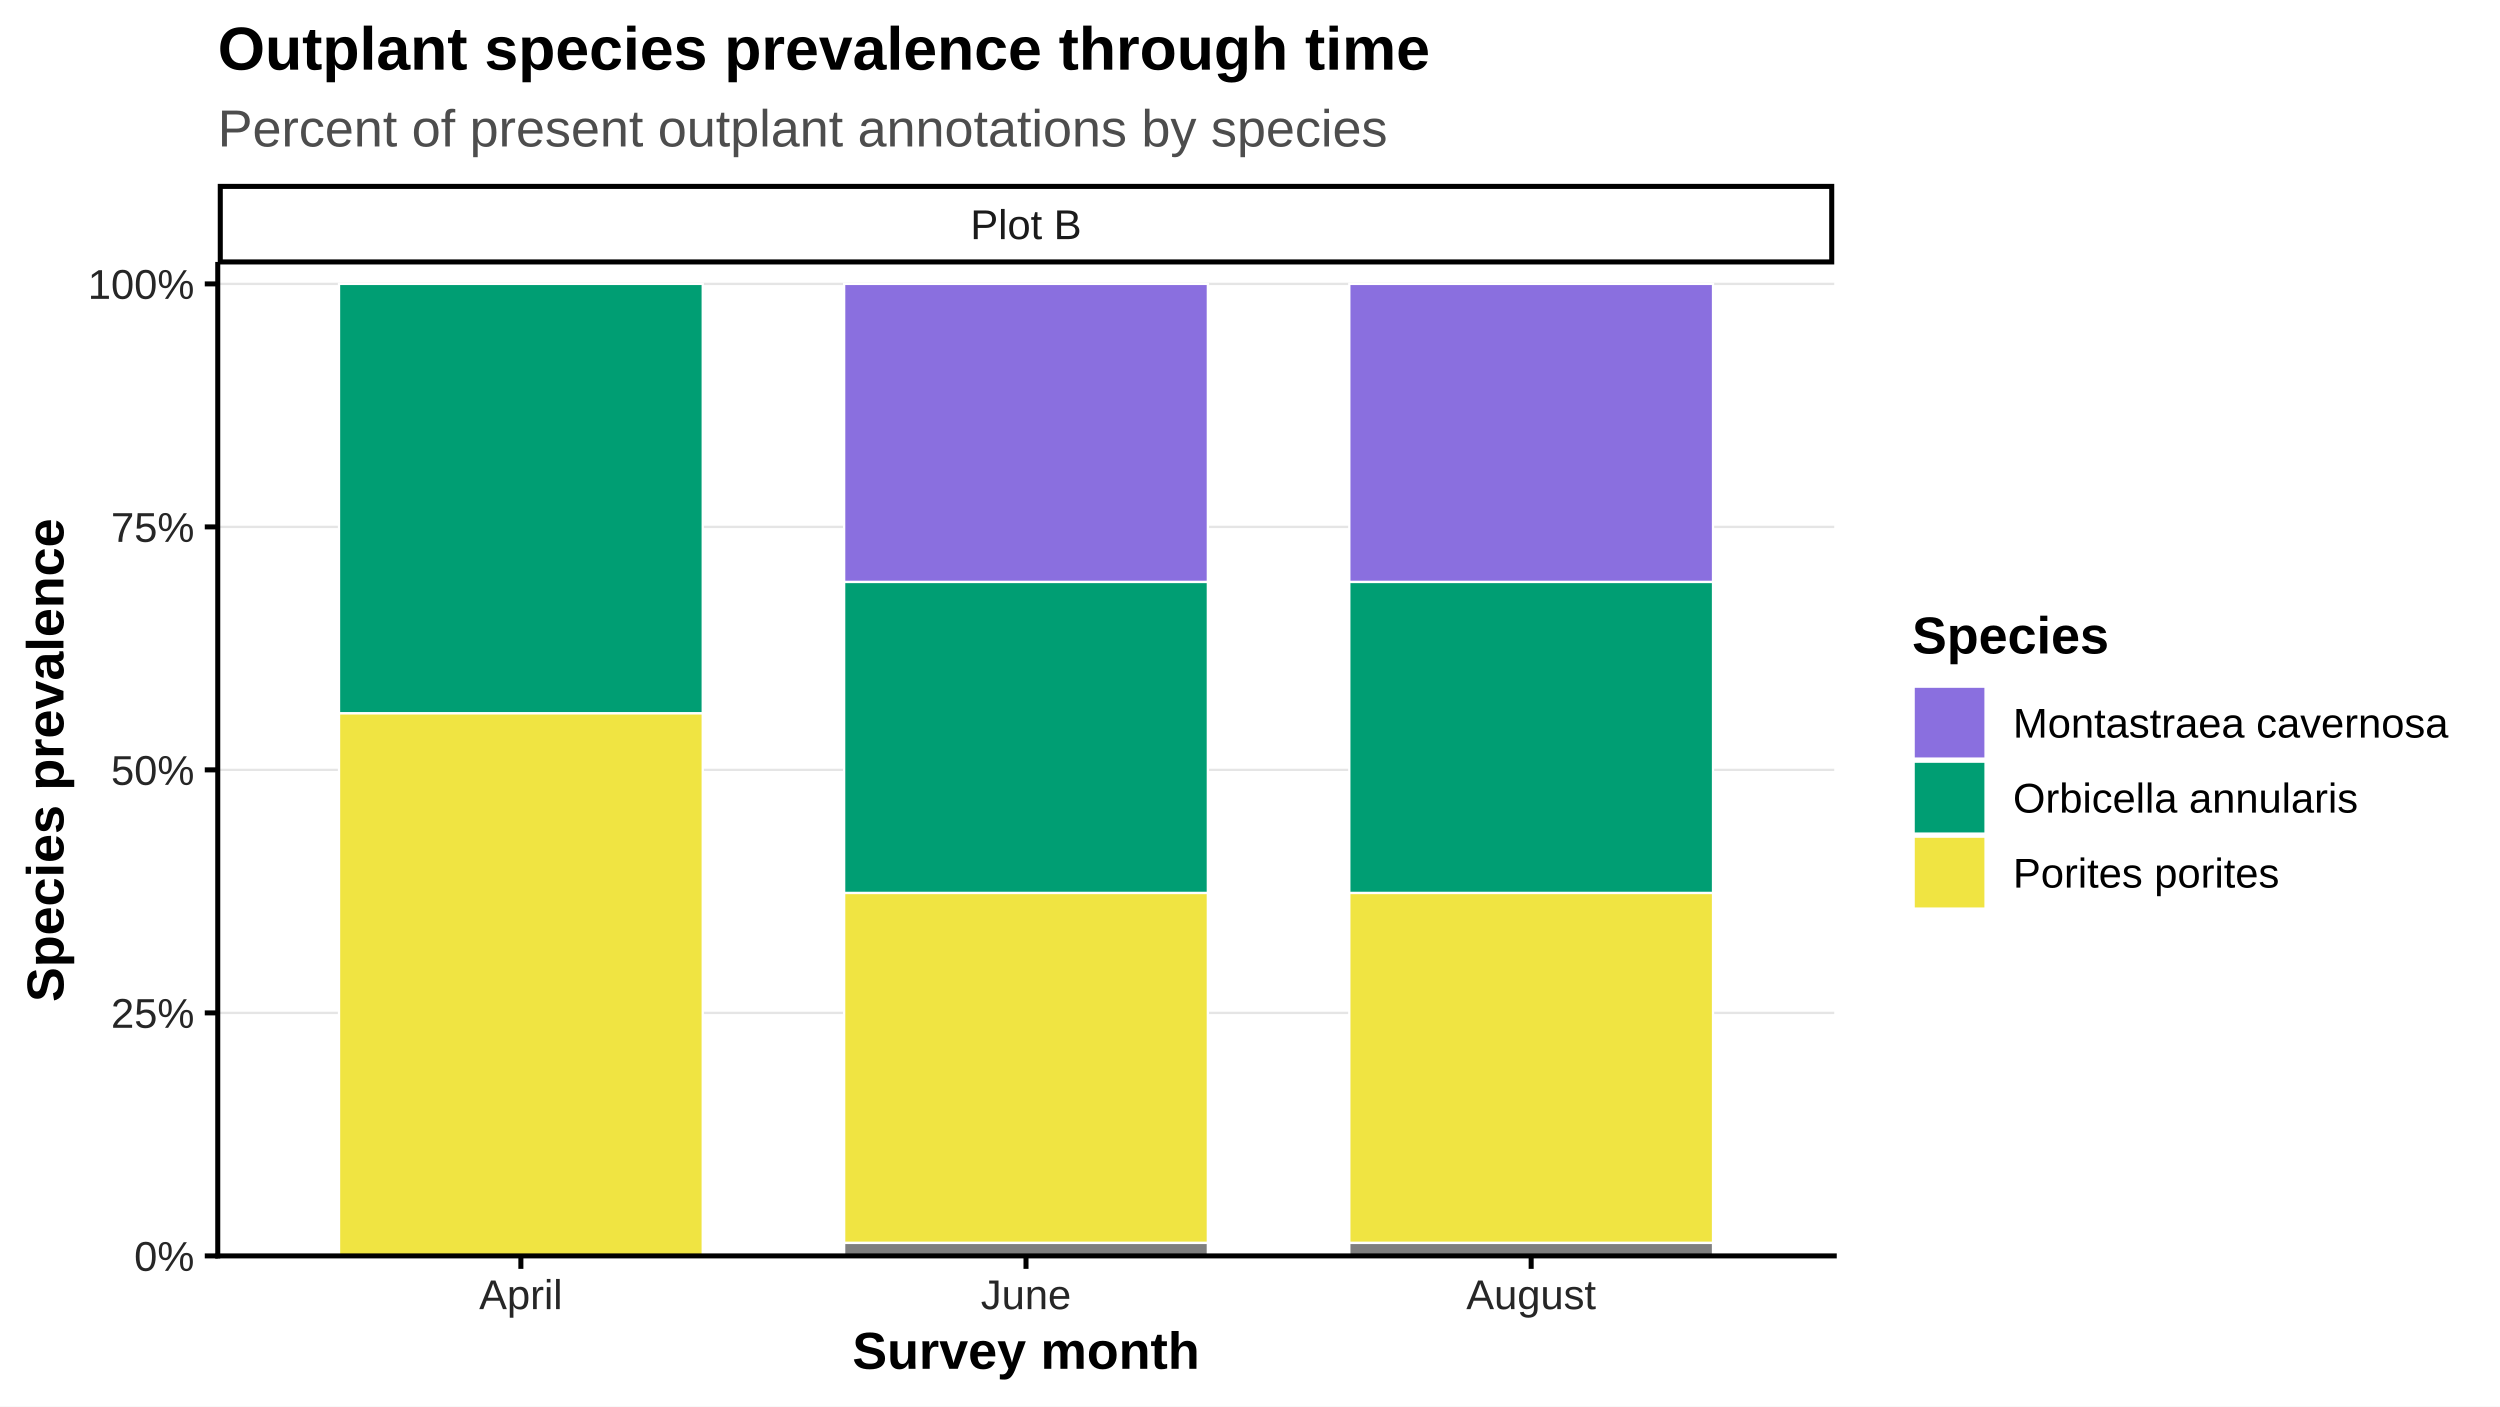
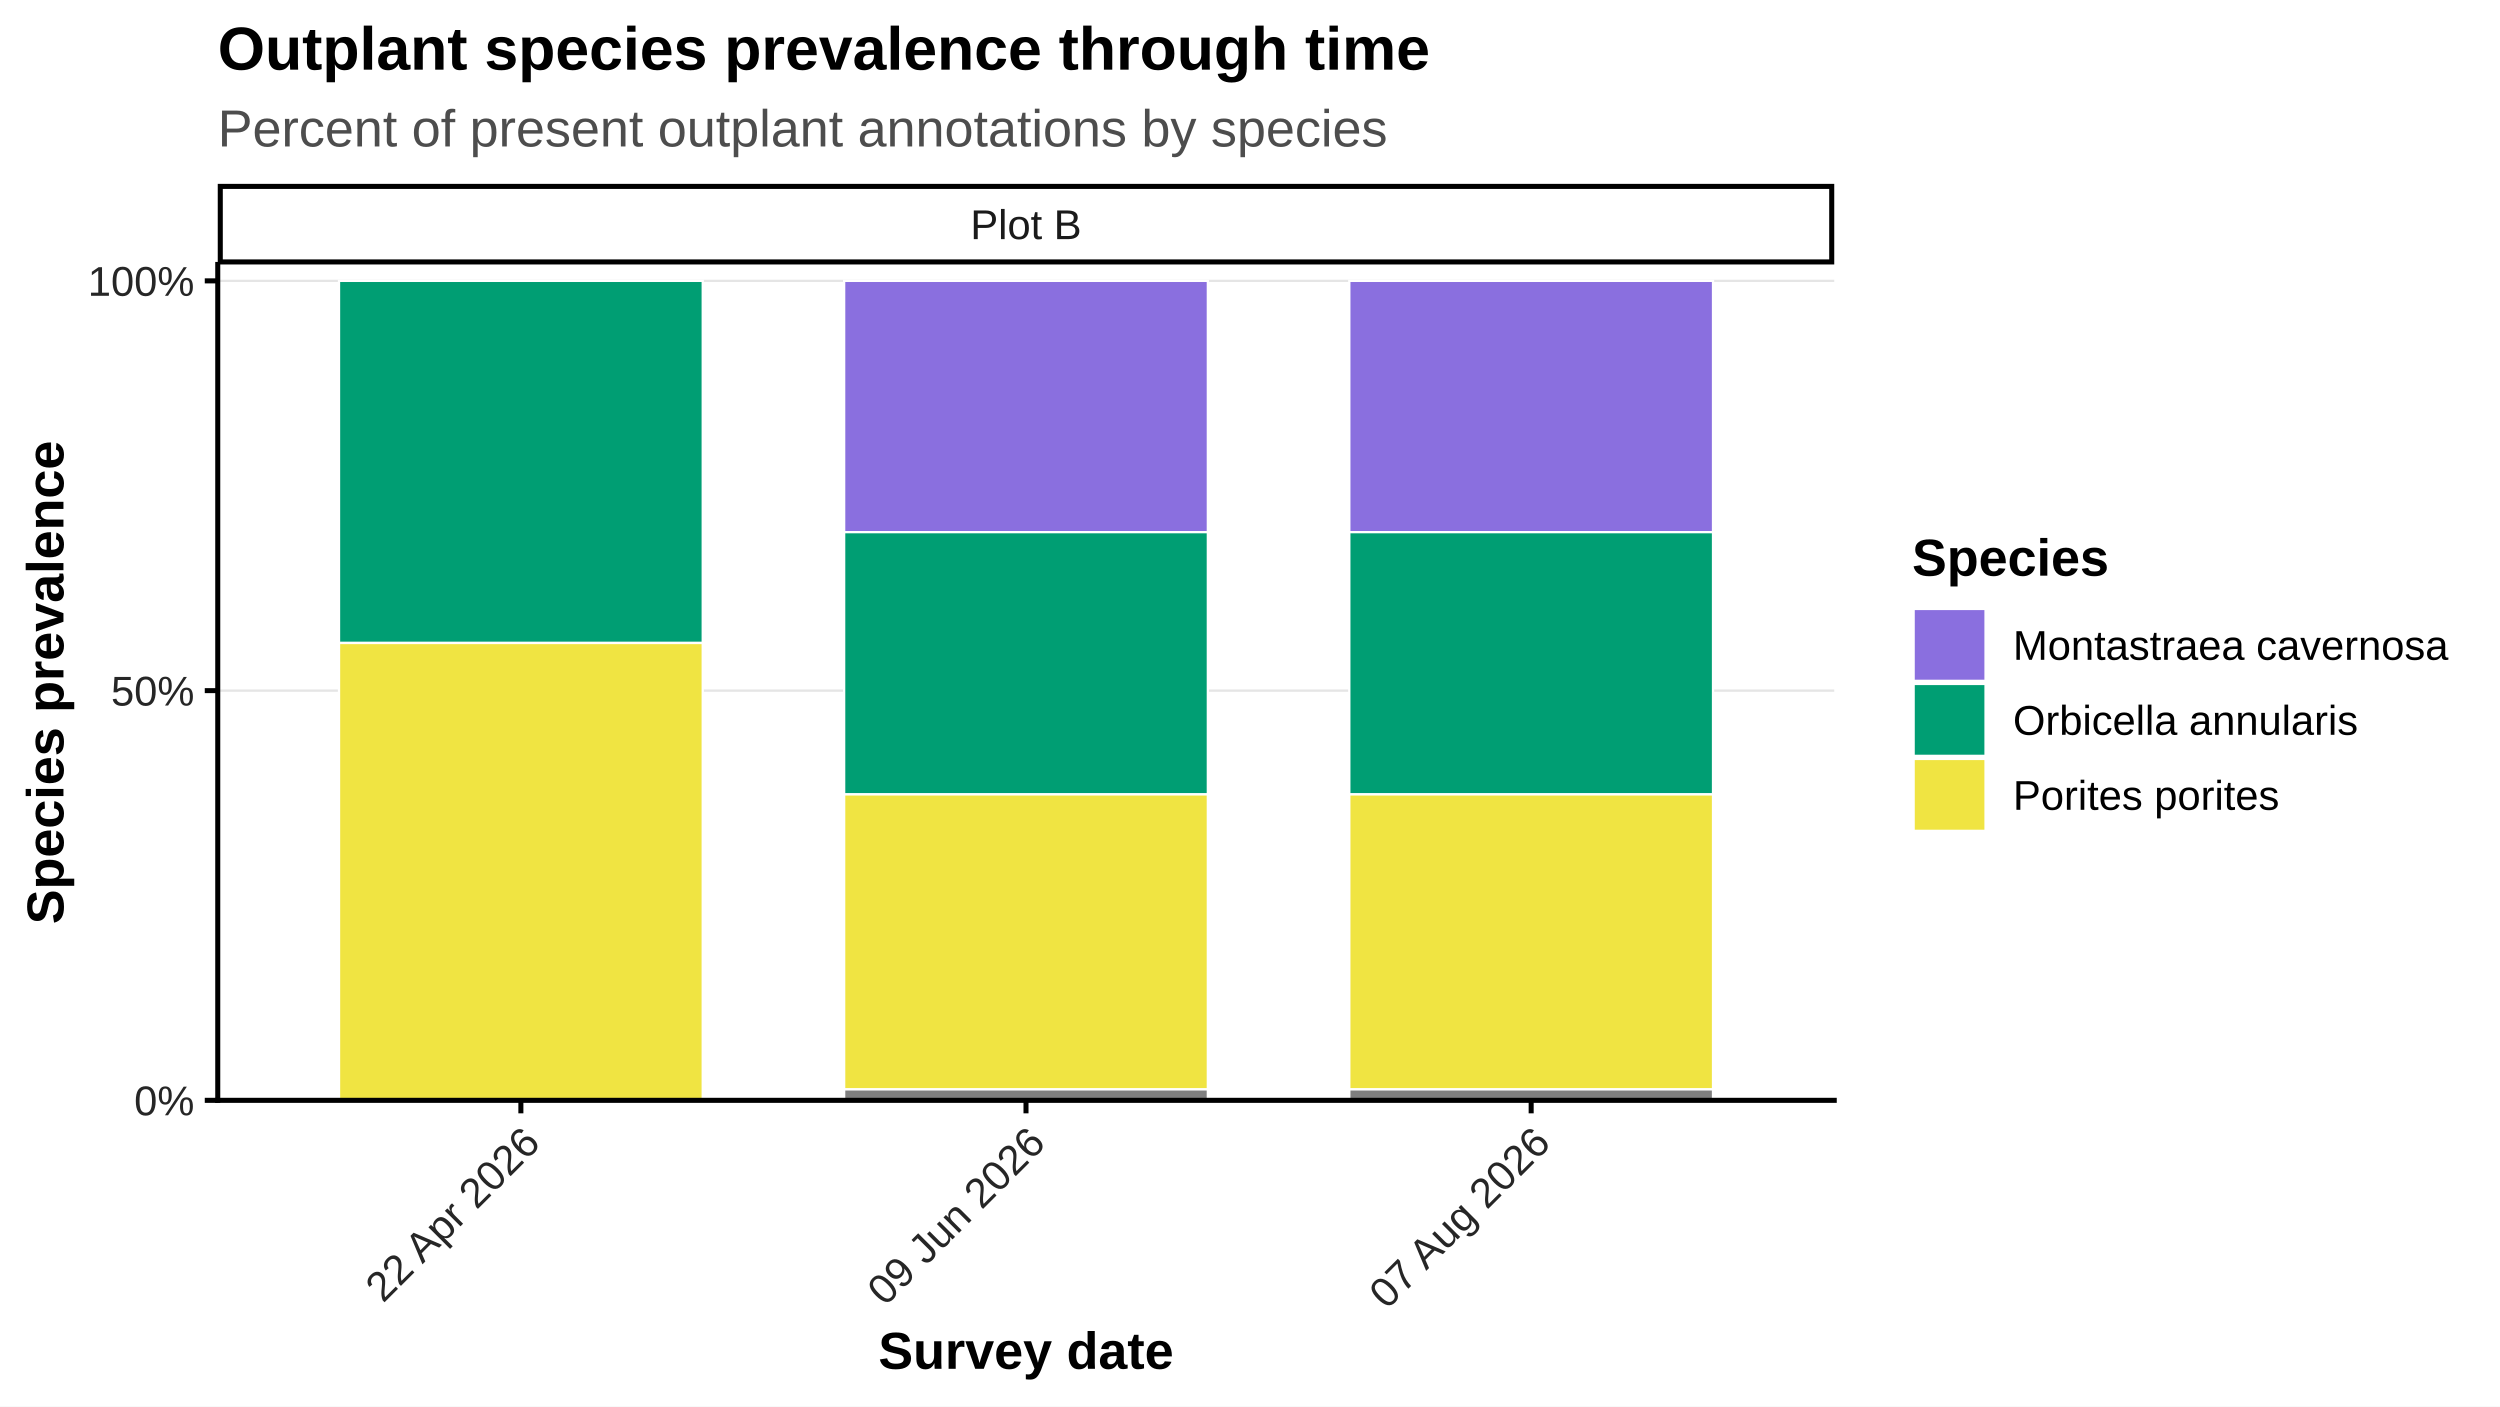
<svg xmlns="http://www.w3.org/2000/svg" class="svglite" width="576.00pt" height="324.00pt" viewBox="0 0 576.00 324.00">
  <defs>
    <style type="text/css">
    .svglite line, .svglite polyline, .svglite polygon, .svglite path, .svglite rect, .svglite circle {
      fill: none;
      stroke: #000000;
      stroke-linecap: round;
      stroke-linejoin: round;
      stroke-miterlimit: 10.00;
    }
    .svglite text {
      white-space: pre;
    }
  </style>
  </defs>
  <rect width="100%" height="100%" style="stroke: none; fill: #FFFFFF;" />
  <defs>
    <clipPath id="cpMC4wMHw1NzYuMDB8MC4wMHwzMjQuMDA=">
      <rect x="0.00" y="0.00" width="576.00" height="324.00" />
    </clipPath>
  </defs>
  <g clip-path="url(#cpMC4wMHw1NzYuMDB8MC4wMHwzMjQuMDA=)">
    <rect x="0.00" y="0.00" width="576.00" height="324.00" style="stroke-width: 1.16; stroke: #FFFFFF; fill: #FFFFFF;" />
  </g>
  <defs>
-     <clipPath id="cpNTAuMTd8NDIyLjYxfDYwLjkzfDI4OS4zNg==">
-       <rect x="50.17" y="60.93" width="372.44" height="228.42" />
+     <clipPath id="cpNTAuMTd8NDIyLjYxfDYwLjkzfDI1My41Mg==">
+       <rect x="50.17" y="60.93" width="372.44" height="192.59" />
    </clipPath>
  </defs>
-   <g clip-path="url(#cpNTAuMTd8NDIyLjYxfDYwLjkzfDI4OS4zNg==)">
-     <rect x="50.17" y="60.93" width="372.44" height="228.42" style="stroke-width: 1.16; stroke: none; fill: #FFFFFF;" />
-     <polyline points="50.17,289.36 422.61,289.36 " style="stroke-width: 0.53; stroke: #E5E5E5; stroke-linecap: butt;" />
-     <polyline points="50.17,233.37 422.61,233.37 " style="stroke-width: 0.53; stroke: #E5E5E5; stroke-linecap: butt;" />
-     <polyline points="50.17,177.38 422.61,177.38 " style="stroke-width: 0.53; stroke: #E5E5E5; stroke-linecap: butt;" />
-     <polyline points="50.17,121.40 422.61,121.40 " style="stroke-width: 0.53; stroke: #E5E5E5; stroke-linecap: butt;" />
-     <polyline points="50.17,65.41 422.61,65.41 " style="stroke-width: 0.53; stroke: #E5E5E5; stroke-linecap: butt;" />
-     <rect x="78.11" y="65.41" width="83.80" height="98.95" style="stroke-width: 0.53; stroke: #FFFFFF; stroke-linecap: butt; stroke-linejoin: miter; fill: #009E73;" />
-     <rect x="78.11" y="164.36" width="83.80" height="124.99" style="stroke-width: 0.53; stroke: #FFFFFF; stroke-linecap: butt; stroke-linejoin: miter; fill: #F0E442;" />
-     <rect x="194.49" y="65.41" width="83.80" height="68.68" style="stroke-width: 0.53; stroke: #FFFFFF; stroke-linecap: butt; stroke-linejoin: miter; fill: #8A6FDF;" />
-     <rect x="194.49" y="134.09" width="83.80" height="71.66" style="stroke-width: 0.53; stroke: #FFFFFF; stroke-linecap: butt; stroke-linejoin: miter; fill: #009E73;" />
-     <rect x="194.49" y="205.75" width="83.80" height="80.62" style="stroke-width: 0.53; stroke: #FFFFFF; stroke-linecap: butt; stroke-linejoin: miter; fill: #F0E442;" />
-     <rect x="194.49" y="286.37" width="83.80" height="2.99" style="stroke-width: 0.53; stroke: #FFFFFF; stroke-linecap: butt; stroke-linejoin: miter; fill: #7F7F7F;" />
-     <rect x="310.88" y="65.41" width="83.80" height="68.68" style="stroke-width: 0.53; stroke: #FFFFFF; stroke-linecap: butt; stroke-linejoin: miter; fill: #8A6FDF;" />
-     <rect x="310.88" y="134.09" width="83.80" height="71.66" style="stroke-width: 0.53; stroke: #FFFFFF; stroke-linecap: butt; stroke-linejoin: miter; fill: #009E73;" />
-     <rect x="310.88" y="205.75" width="83.80" height="80.62" style="stroke-width: 0.53; stroke: #FFFFFF; stroke-linecap: butt; stroke-linejoin: miter; fill: #F0E442;" />
-     <rect x="310.88" y="286.37" width="83.80" height="2.99" style="stroke-width: 0.53; stroke: #FFFFFF; stroke-linecap: butt; stroke-linejoin: miter; fill: #7F7F7F;" />
+   <g clip-path="url(#cpNTAuMTd8NDIyLjYxfDYwLjkzfDI1My41Mg==)">
+     <rect x="50.17" y="60.93" width="372.44" height="192.59" style="stroke-width: 1.16; stroke: none; fill: #FFFFFF;" />
+     <polyline points="50.17,253.52 422.61,253.52 " style="stroke-width: 0.53; stroke: #E5E5E5; stroke-linecap: butt;" />
+     <polyline points="50.17,159.12 422.61,159.12 " style="stroke-width: 0.53; stroke: #E5E5E5; stroke-linecap: butt;" />
+     <polyline points="50.17,64.71 422.61,64.71 " style="stroke-width: 0.53; stroke: #E5E5E5; stroke-linecap: butt;" />
+     <rect x="78.11" y="64.71" width="83.80" height="83.43" style="stroke-width: 0.53; stroke: #FFFFFF; stroke-linecap: butt; stroke-linejoin: miter; fill: #009E73;" />
+     <rect x="78.11" y="148.14" width="83.80" height="105.38" style="stroke-width: 0.53; stroke: #FFFFFF; stroke-linecap: butt; stroke-linejoin: miter; fill: #F0E442;" />
+     <rect x="194.49" y="64.71" width="83.80" height="57.90" style="stroke-width: 0.53; stroke: #FFFFFF; stroke-linecap: butt; stroke-linejoin: miter; fill: #8A6FDF;" />
+     <rect x="194.49" y="122.61" width="83.80" height="60.42" style="stroke-width: 0.53; stroke: #FFFFFF; stroke-linecap: butt; stroke-linejoin: miter; fill: #009E73;" />
+     <rect x="194.49" y="183.03" width="83.80" height="67.97" style="stroke-width: 0.53; stroke: #FFFFFF; stroke-linecap: butt; stroke-linejoin: miter; fill: #F0E442;" />
+     <rect x="194.49" y="251.00" width="83.80" height="2.52" style="stroke-width: 0.53; stroke: #FFFFFF; stroke-linecap: butt; stroke-linejoin: miter; fill: #7F7F7F;" />
+     <rect x="310.88" y="64.71" width="83.80" height="57.90" style="stroke-width: 0.53; stroke: #FFFFFF; stroke-linecap: butt; stroke-linejoin: miter; fill: #8A6FDF;" />
+     <rect x="310.88" y="122.61" width="83.80" height="60.42" style="stroke-width: 0.53; stroke: #FFFFFF; stroke-linecap: butt; stroke-linejoin: miter; fill: #009E73;" />
+     <rect x="310.88" y="183.03" width="83.80" height="67.97" style="stroke-width: 0.53; stroke: #FFFFFF; stroke-linecap: butt; stroke-linejoin: miter; fill: #F0E442;" />
+     <rect x="310.88" y="251.00" width="83.80" height="2.52" style="stroke-width: 0.53; stroke: #FFFFFF; stroke-linecap: butt; stroke-linejoin: miter; fill: #7F7F7F;" />
  </g>
  <g clip-path="url(#cpMC4wMHw1NzYuMDB8MC4wMHwzMjQuMDA=)">
</g>
  <defs>
    <clipPath id="cpNTAuMTd8NDIyLjYxfDQyLjM2fDYwLjkz">
      <rect x="50.17" y="42.36" width="372.44" height="18.57" />
    </clipPath>
  </defs>
  <g clip-path="url(#cpNTAuMTd8NDIyLjYxfDQyLjM2fDYwLjkz)">
    <rect x="50.17" y="42.36" width="372.44" height="18.57" style="stroke-width: 2.33; fill: #FFFFFF;" />
    <text x="236.39" y="55.09" text-anchor="middle" style="font-size: 9.60px;fill: #1A1A1A; font-family: &quot;Arial&quot;;" textLength="25.60px" lengthAdjust="spacingAndGlyphs">Plot B</text>
  </g>
  <g clip-path="url(#cpMC4wMHw1NzYuMDB8MC4wMHwzMjQuMDA=)">
-     <polyline points="50.17,289.36 422.61,289.36 " style="stroke-width: 1.16; stroke-linecap: square;" />
-     <polyline points="120.01,292.35 120.01,289.36 " style="stroke-width: 1.16; stroke-linecap: butt;" />
-     <polyline points="236.39,292.35 236.39,289.36 " style="stroke-width: 1.16; stroke-linecap: butt;" />
-     <polyline points="352.78,292.35 352.78,289.36 " style="stroke-width: 1.16; stroke-linecap: butt;" />
-     <text x="120.01" y="301.62" text-anchor="middle" style="font-size: 9.60px;fill: #262626; font-family: &quot;Arial&quot;;" textLength="19.20px" lengthAdjust="spacingAndGlyphs">April</text>
-     <text x="236.39" y="301.62" text-anchor="middle" style="font-size: 9.60px;fill: #262626; font-family: &quot;Arial&quot;;" textLength="20.80px" lengthAdjust="spacingAndGlyphs">June</text>
-     <text x="352.78" y="301.62" text-anchor="middle" style="font-size: 9.60px;fill: #262626; font-family: &quot;Arial&quot;;" textLength="29.87px" lengthAdjust="spacingAndGlyphs">August</text>
-     <polyline points="50.17,289.36 50.17,60.93 " style="stroke-width: 1.16; stroke-linecap: square;" />
-     <text x="44.79" y="292.80" text-anchor="end" style="font-size: 9.60px;fill: #262626; font-family: &quot;Arial&quot;;" textLength="13.87px" lengthAdjust="spacingAndGlyphs">0%</text>
-     <text x="44.79" y="236.81" text-anchor="end" style="font-size: 9.60px;fill: #262626; font-family: &quot;Arial&quot;;" textLength="19.20px" lengthAdjust="spacingAndGlyphs">25%</text>
-     <text x="44.79" y="180.83" text-anchor="end" style="font-size: 9.60px;fill: #262626; font-family: &quot;Arial&quot;;" textLength="19.20px" lengthAdjust="spacingAndGlyphs">50%</text>
-     <text x="44.79" y="124.84" text-anchor="end" style="font-size: 9.60px;fill: #262626; font-family: &quot;Arial&quot;;" textLength="19.20px" lengthAdjust="spacingAndGlyphs">75%</text>
-     <text x="44.79" y="68.85" text-anchor="end" style="font-size: 9.60px;fill: #262626; font-family: &quot;Arial&quot;;" textLength="24.54px" lengthAdjust="spacingAndGlyphs">100%</text>
-     <polyline points="47.18,289.36 50.17,289.36 " style="stroke-width: 1.16; stroke-linecap: butt;" />
-     <polyline points="47.18,233.37 50.17,233.37 " style="stroke-width: 1.16; stroke-linecap: butt;" />
-     <polyline points="47.18,177.38 50.17,177.38 " style="stroke-width: 1.16; stroke-linecap: butt;" />
-     <polyline points="47.18,121.40 50.17,121.40 " style="stroke-width: 1.16; stroke-linecap: butt;" />
-     <polyline points="47.18,65.41 50.17,65.41 " style="stroke-width: 1.16; stroke-linecap: butt;" />
-     <text x="236.39" y="315.37" text-anchor="middle" style="font-size: 12.00px; font-weight: bold; font-family: &quot;Arial&quot;;" textLength="80.02px" lengthAdjust="spacingAndGlyphs">Survey month</text>
-     <text transform="translate(14.62,175.15) rotate(-90)" text-anchor="middle" style="font-size: 12.00px; font-weight: bold; font-family: &quot;Arial&quot;;" textLength="111.41px" lengthAdjust="spacingAndGlyphs">Species prevalence</text>
-     <rect x="434.56" y="134.61" width="135.46" height="81.06" style="stroke-width: 1.16; stroke: none; fill: #FFFFFF;" />
-     <text x="440.54" y="150.56" style="font-size: 12.00px; font-weight: bold; font-family: &quot;Arial&quot;;" textLength="45.37px" lengthAdjust="spacingAndGlyphs">Species</text>
-     <rect x="440.54" y="157.86" width="17.28" height="17.28" style="stroke-width: 1.16; stroke: none; fill: #FFFFFF;" />
-     <rect x="440.90" y="158.21" width="16.57" height="16.57" style="stroke-width: 0.53; stroke: #FFFFFF; stroke-linecap: butt; stroke-linejoin: miter; fill: #8A6FDF;" />
-     <rect x="440.54" y="175.14" width="17.28" height="17.28" style="stroke-width: 1.16; stroke: none; fill: #FFFFFF;" />
-     <rect x="440.90" y="175.49" width="16.57" height="16.57" style="stroke-width: 0.53; stroke: #FFFFFF; stroke-linecap: butt; stroke-linejoin: miter; fill: #009E73;" />
-     <rect x="440.54" y="192.42" width="17.28" height="17.28" style="stroke-width: 1.16; stroke: none; fill: #FFFFFF;" />
-     <rect x="440.90" y="192.77" width="16.57" height="16.57" style="stroke-width: 0.53; stroke: #FFFFFF; stroke-linecap: butt; stroke-linejoin: miter; fill: #F0E442;" />
-     <text x="463.80" y="169.94" style="font-size: 9.60px; font-family: &quot;Arial&quot;;" textLength="100.25px" lengthAdjust="spacingAndGlyphs">Montastraea cavernosa</text>
-     <text x="463.80" y="187.22" style="font-size: 9.60px; font-family: &quot;Arial&quot;;" textLength="79.44px" lengthAdjust="spacingAndGlyphs">Orbicella annularis</text>
-     <text x="463.80" y="204.50" style="font-size: 9.60px; font-family: &quot;Arial&quot;;" textLength="61.32px" lengthAdjust="spacingAndGlyphs">Porites porites</text>
+     <polyline points="50.17,253.52 422.61,253.52 " style="stroke-width: 1.16; stroke-linecap: square;" />
+     <polyline points="120.01,256.51 120.01,253.52 " style="stroke-width: 1.16; stroke-linecap: butt;" />
+     <polyline points="236.39,256.51 236.39,253.52 " style="stroke-width: 1.16; stroke-linecap: butt;" />
+     <polyline points="352.78,256.51 352.78,253.52 " style="stroke-width: 1.16; stroke-linecap: butt;" />
+     <text transform="translate(124.87,263.77) rotate(-45)" text-anchor="end" style="font-size: 9.60px;fill: #262626; font-family: &quot;Arial&quot;;" textLength="52.27px" lengthAdjust="spacingAndGlyphs">22 Apr 2026</text>
+     <text transform="translate(241.26,263.77) rotate(-45)" text-anchor="end" style="font-size: 9.60px;fill: #262626; font-family: &quot;Arial&quot;;" textLength="52.80px" lengthAdjust="spacingAndGlyphs">09 Jun 2026</text>
+     <text transform="translate(357.64,263.77) rotate(-45)" text-anchor="end" style="font-size: 9.60px;fill: #262626; font-family: &quot;Arial&quot;;" textLength="54.41px" lengthAdjust="spacingAndGlyphs">07 Aug 2026</text>
+     <polyline points="50.17,253.52 50.17,60.93 " style="stroke-width: 1.16; stroke-linecap: square;" />
+     <text x="44.79" y="256.96" text-anchor="end" style="font-size: 9.60px;fill: #262626; font-family: &quot;Arial&quot;;" textLength="13.87px" lengthAdjust="spacingAndGlyphs">0%</text>
+     <text x="44.79" y="162.56" text-anchor="end" style="font-size: 9.60px;fill: #262626; font-family: &quot;Arial&quot;;" textLength="19.20px" lengthAdjust="spacingAndGlyphs">50%</text>
+     <text x="44.79" y="68.15" text-anchor="end" style="font-size: 9.60px;fill: #262626; font-family: &quot;Arial&quot;;" textLength="24.54px" lengthAdjust="spacingAndGlyphs">100%</text>
+     <polyline points="47.18,253.52 50.17,253.52 " style="stroke-width: 1.16; stroke-linecap: butt;" />
+     <polyline points="47.18,159.12 50.17,159.12 " style="stroke-width: 1.16; stroke-linecap: butt;" />
+     <polyline points="47.18,64.71 50.17,64.71 " style="stroke-width: 1.16; stroke-linecap: butt;" />
+     <text x="236.39" y="315.37" text-anchor="middle" style="font-size: 12.00px; font-weight: bold; font-family: &quot;Arial&quot;;" textLength="68.04px" lengthAdjust="spacingAndGlyphs">Survey date</text>
+     <text transform="translate(14.62,157.23) rotate(-90)" text-anchor="middle" style="font-size: 12.00px; font-weight: bold; font-family: &quot;Arial&quot;;" textLength="111.41px" lengthAdjust="spacingAndGlyphs">Species prevalence</text>
+     <rect x="434.56" y="116.70" width="135.46" height="81.06" style="stroke-width: 1.16; stroke: none; fill: #FFFFFF;" />
+     <text x="440.54" y="132.64" style="font-size: 12.00px; font-weight: bold; font-family: &quot;Arial&quot;;" textLength="45.37px" lengthAdjust="spacingAndGlyphs">Species</text>
+     <rect x="440.54" y="139.94" width="17.28" height="17.28" style="stroke-width: 1.16; stroke: none; fill: #FFFFFF;" />
+     <rect x="440.90" y="140.30" width="16.57" height="16.57" style="stroke-width: 0.53; stroke: #FFFFFF; stroke-linecap: butt; stroke-linejoin: miter; fill: #8A6FDF;" />
+     <rect x="440.54" y="157.22" width="17.28" height="17.28" style="stroke-width: 1.16; stroke: none; fill: #FFFFFF;" />
+     <rect x="440.90" y="157.58" width="16.57" height="16.57" style="stroke-width: 0.53; stroke: #FFFFFF; stroke-linecap: butt; stroke-linejoin: miter; fill: #009E73;" />
+     <rect x="440.54" y="174.50" width="17.28" height="17.28" style="stroke-width: 1.16; stroke: none; fill: #FFFFFF;" />
+     <rect x="440.90" y="174.86" width="16.57" height="16.57" style="stroke-width: 0.53; stroke: #FFFFFF; stroke-linecap: butt; stroke-linejoin: miter; fill: #F0E442;" />
+     <text x="463.80" y="152.02" style="font-size: 9.60px; font-family: &quot;Arial&quot;;" textLength="100.25px" lengthAdjust="spacingAndGlyphs">Montastraea cavernosa</text>
+     <text x="463.80" y="169.30" style="font-size: 9.60px; font-family: &quot;Arial&quot;;" textLength="79.44px" lengthAdjust="spacingAndGlyphs">Orbicella annularis</text>
+     <text x="463.80" y="186.58" style="font-size: 9.60px; font-family: &quot;Arial&quot;;" textLength="61.32px" lengthAdjust="spacingAndGlyphs">Porites porites</text>
    <text x="50.17" y="33.74" style="font-size: 12.00px;fill: #4D4D4D; font-family: &quot;Arial&quot;;" textLength="269.50px" lengthAdjust="spacingAndGlyphs">Percent of present outplant annotations by species</text>
    <text x="50.17" y="16.05" style="font-size: 14.00px; font-weight: bold; font-family: &quot;Arial&quot;;" textLength="279.17px" lengthAdjust="spacingAndGlyphs">Outplant species prevalence through time</text>
  </g>
</svg>
